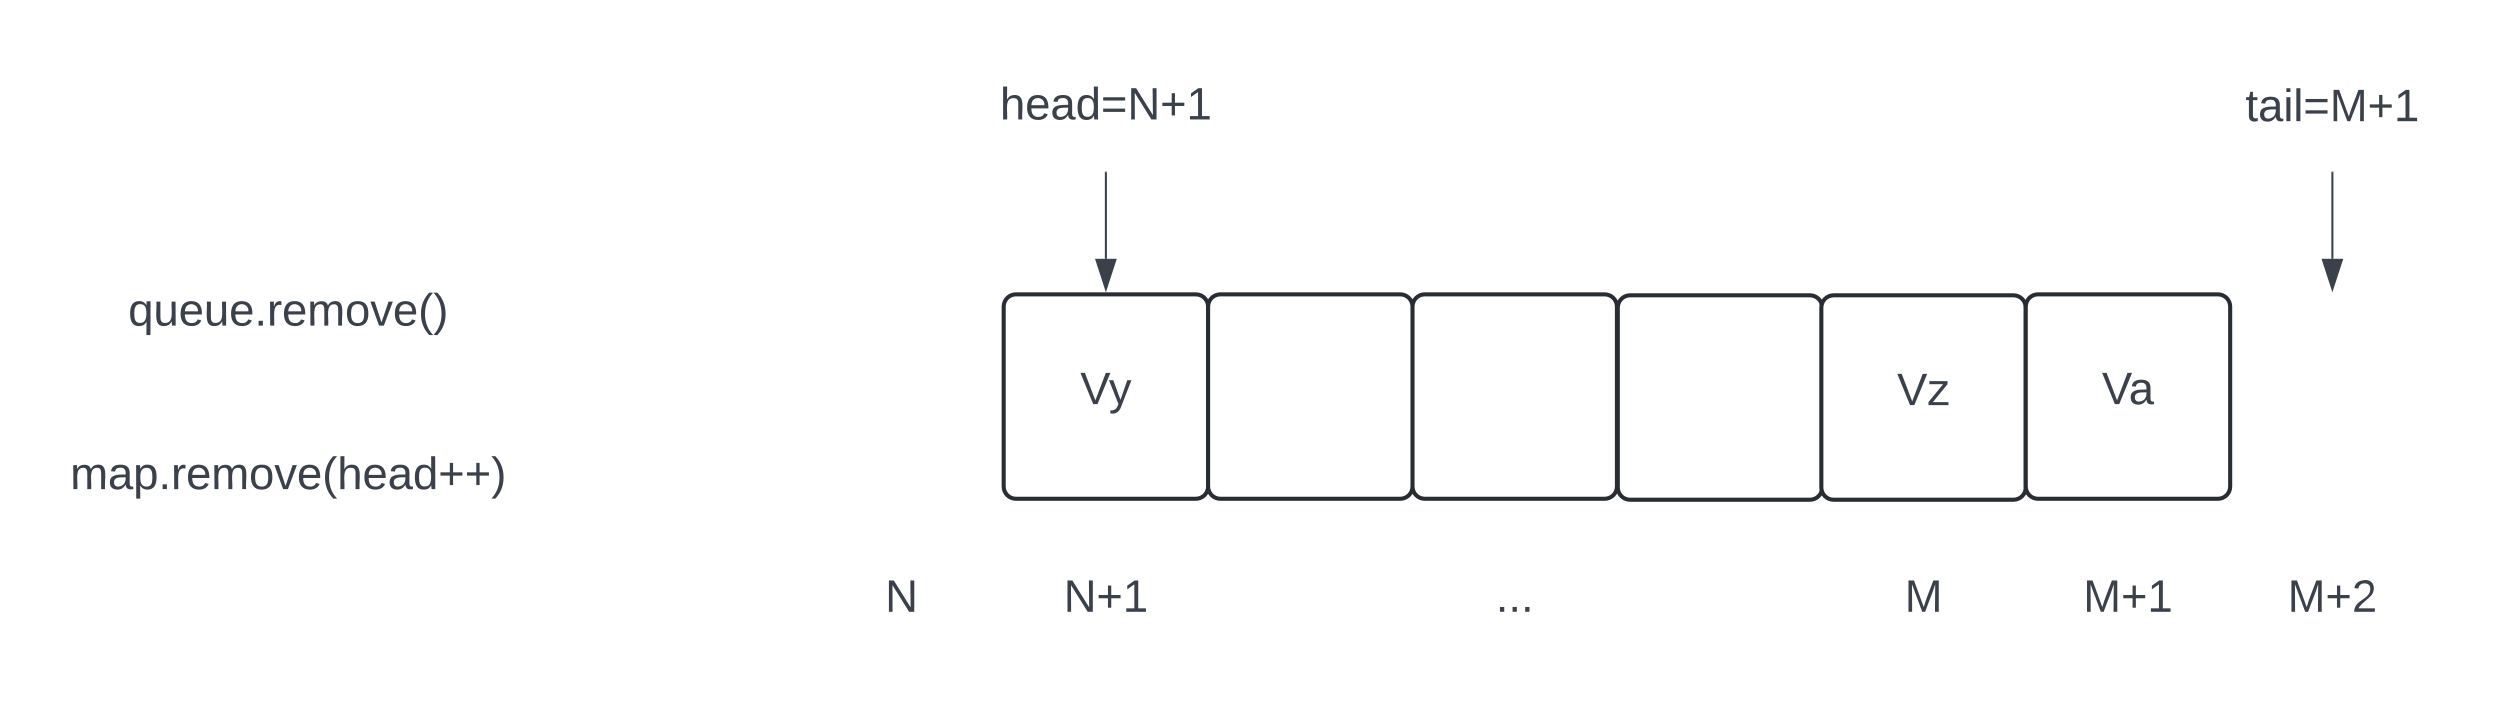
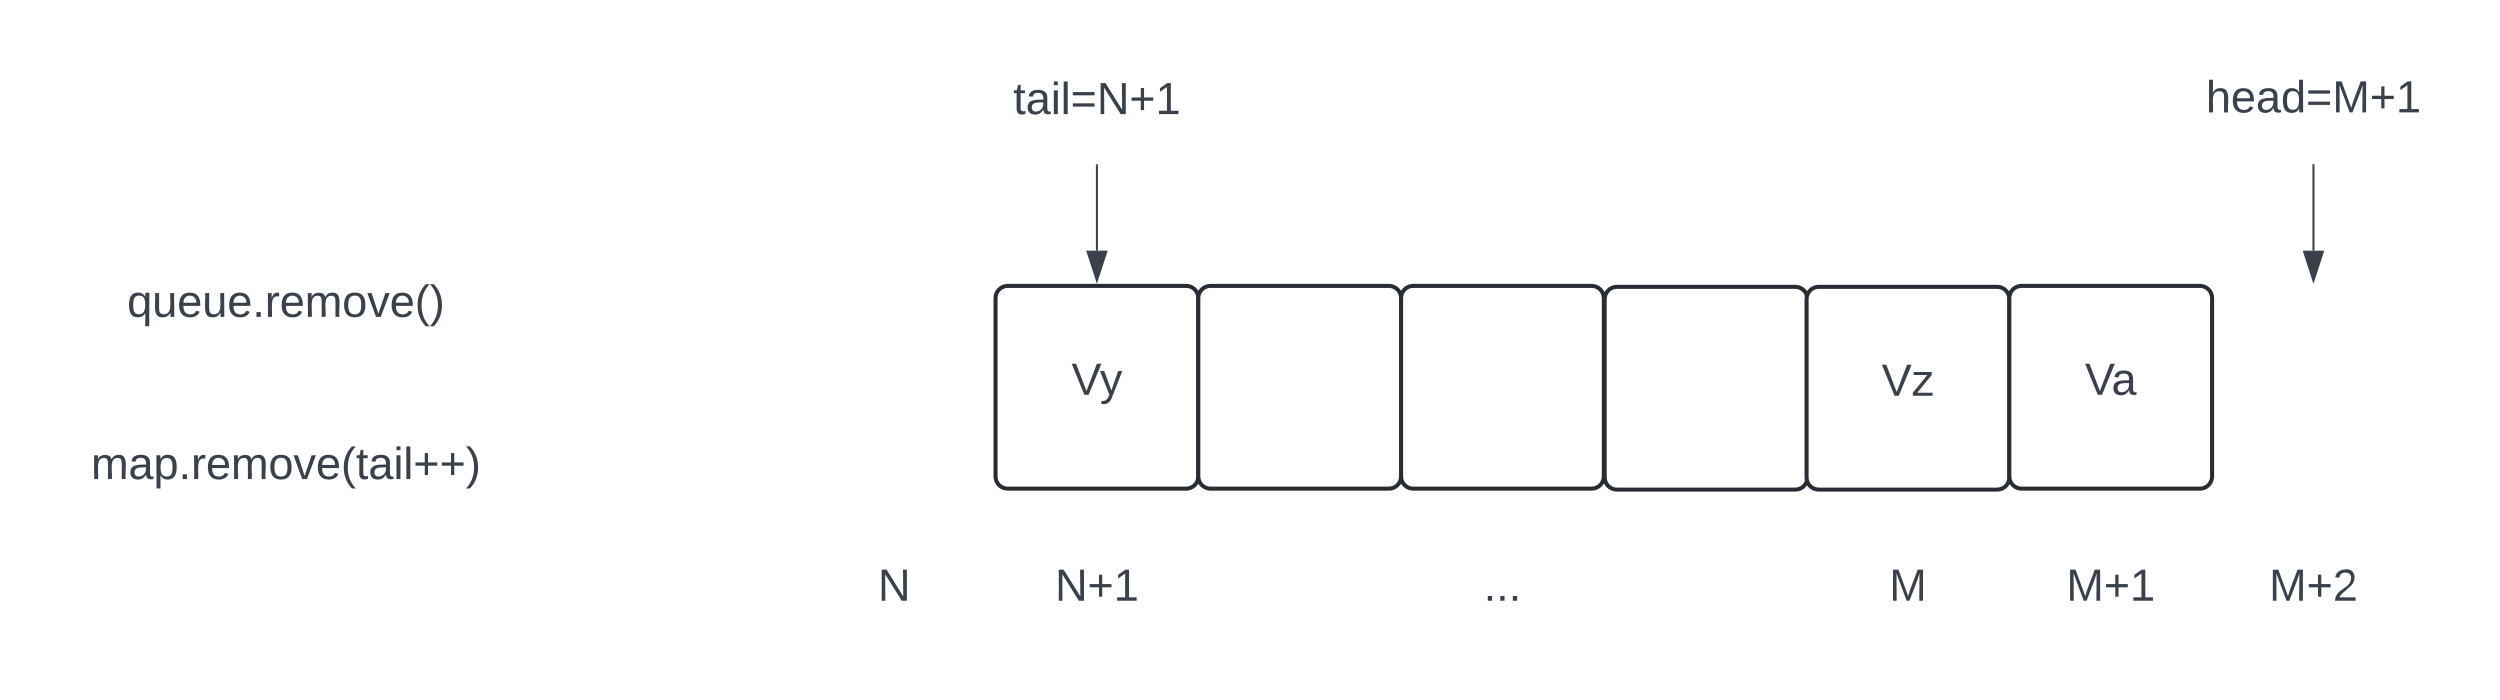
- <svg xmlns="http://www.w3.org/2000/svg" xmlns:ns1="lucid" xmlns:xlink="http://www.w3.org/1999/xlink" width="1223" height="345">
-   <g transform="translate(-509 -1856)" ns1:page-tab-id="0_0">
+ <svg xmlns="http://www.w3.org/2000/svg" xmlns:ns1="lucid" xmlns:xlink="http://www.w3.org/1999/xlink" width="1233" height="345">
+   <g transform="translate(-509 -1859)" ns1:page-tab-id="0_0">
    <path d="M0 0h2500v2500H0z" fill="#fff" />
    <path d="M1000 2006a6 6 0 0 1 6-6h88a6 6 0 0 1 6 6v88a6 6 0 0 1-6 6h-88a6 6 0 0 1-6-6z" stroke="#282c33" stroke-width="2" fill="#fff" />
    <use xlink:href="#a" transform="matrix(1,0,0,1,1005,2005) translate(32.43827 48.71528)" />
    <path d="M1100 2006a6 6 0 0 1 6-6h88a6 6 0 0 1 6 6v88a6 6 0 0 1-6 6h-88a6 6 0 0 1-6-6zM1200 2006a6 6 0 0 1 6-6h88a6 6 0 0 1 6 6v88a6 6 0 0 1-6 6h-88a6 6 0 0 1-6-6zM1300.43 2006.47a6 6 0 0 1 6-6h88a6 6 0 0 1 6 6v88a6 6 0 0 1-6 6h-88a6 6 0 0 1-6-6z" stroke="#282c33" stroke-width="2" fill="#fff" />
    <path d="M1400 2006.47a6 6 0 0 1 6-6h88a6 6 0 0 1 6 6v88a6 6 0 0 1-6 6h-88a6 6 0 0 1-6-6z" stroke="#282c33" stroke-width="2" fill="#fff" />
    <use xlink:href="#b" transform="matrix(1,0,0,1,1405,2005.474) translate(32.03704 48.71528)" />
    <path d="M900 2126a6 6 0 0 1 6-6h88a6 6 0 0 1 6 6v48a6 6 0 0 1-6 6h-88a6 6 0 0 1-6-6z" stroke="#000" stroke-opacity="0" stroke-width="2" fill="#fff" fill-opacity="0" />
    <use xlink:href="#c" transform="matrix(1,0,0,1,905,2125) translate(37.00617 30.27778)" />
    <path d="M1000 2126a6 6 0 0 1 6-6h88a6 6 0 0 1 6 6v48a6 6 0 0 1-6 6h-88a6 6 0 0 1-6-6z" stroke="#000" stroke-opacity="0" stroke-width="2" fill="#fff" fill-opacity="0" />
    <use xlink:href="#d" transform="matrix(1,0,0,1,1005,2125) translate(24.35185 30.27778)" />
    <path d="M1200 2126a6 6 0 0 1 6-6h88a6 6 0 0 1 6 6v48a6 6 0 0 1-6 6h-88a6 6 0 0 1-6-6z" stroke="#000" stroke-opacity="0" stroke-width="2" fill="#fff" fill-opacity="0" />
    <use xlink:href="#e" transform="matrix(1,0,0,1,1205,2125) translate(35.74074 30.27778)" />
    <path d="M1400 2126a6 6 0 0 1 6-6h88a6 6 0 0 1 6 6v48a6 6 0 0 1-6 6h-88a6 6 0 0 1-6-6z" stroke="#000" stroke-opacity="0" stroke-width="2" fill="#fff" fill-opacity="0" />
    <use xlink:href="#f" transform="matrix(1,0,0,1,1405,2125) translate(35.7716 30.27778)" />
    <path d="M1000 1886a6 6 0 0 1 6-6h88a6 6 0 0 1 6 6v48a6 6 0 0 1-6 6h-88a6 6 0 0 1-6-6z" stroke="#000" stroke-opacity="0" stroke-width="2" fill="#fff" fill-opacity="0" />
-     <use xlink:href="#g" transform="matrix(1,0,0,1,1005,1885) translate(-6.820988 29.44444)" />
+     <use xlink:href="#g" transform="matrix(1,0,0,1,1005,1885) translate(3.734568 30.27778)" />
    <path d="M1050 1940.5v42.12" stroke="#3a414a" fill="none" />
    <path d="M1050.47 1940.5h-.94v-.5h.94z" stroke="#3a414a" stroke-width=".05" fill="#3a414a" />
    <path d="M1050 1997.38l-4.63-14.26h9.27z" stroke="#3a414a" fill="#3a414a" />
    <path d="M1500 2126a6 6 0 0 1 6-6h88a6 6 0 0 1 6 6v48a6 6 0 0 1-6 6h-88a6 6 0 0 1-6-6z" stroke="#000" stroke-opacity="0" stroke-width="2" fill="#fff" fill-opacity="0" />
    <use xlink:href="#h" transform="matrix(1,0,0,1,1505,2125) translate(23.11728 30.27778)" />
    <path d="M1600 1886a6 6 0 0 1 6-6h88a6 6 0 0 1 6 6v48a6 6 0 0 1-6 6h-88a6 6 0 0 1-6-6z" stroke="#000" stroke-opacity="0" stroke-width="2" fill="#fff" fill-opacity="0" />
-     <use xlink:href="#i" transform="matrix(1,0,0,1,1605,1885) translate(2.5 30.27778)" />
+     <use xlink:href="#i" transform="matrix(1,0,0,1,1605,1885) translate(-8.055556 29.44444)" />
    <path d="M1650 1940.5v42.12" stroke="#3a414a" fill="none" />
    <path d="M1650.47 1940.5h-.94v-.5h.94z" stroke="#3a414a" stroke-width=".05" fill="#3a414a" />
    <path d="M1650 1997.38l-4.63-14.26h9.27z" stroke="#3a414a" fill="#3a414a" />
    <path d="M500 1986a6 6 0 0 1 6-6h288a6 6 0 0 1 6 6v48a6 6 0 0 1-6 6H506a6 6 0 0 1-6-6z" stroke="#000" stroke-opacity="0" stroke-width="2" fill="#fff" fill-opacity="0" />
    <use xlink:href="#j" transform="matrix(1,0,0,1,505,1985) translate(66.7284 30.27778)" />
    <path d="M1600 2126a6 6 0 0 1 6-6h88a6 6 0 0 1 6 6v48a6 6 0 0 1-6 6h-88a6 6 0 0 1-6-6z" stroke="#000" stroke-opacity="0" stroke-width="2" fill="#fff" fill-opacity="0" />
    <use xlink:href="#k" transform="matrix(1,0,0,1,1605,2125) translate(23.11728 30.27778)" />
    <path d="M1500 2006a6 6 0 0 1 6-6h88a6 6 0 0 1 6 6v88a6 6 0 0 1-6 6h-88a6 6 0 0 1-6-6z" stroke="#282c33" stroke-width="2" fill="#fff" />
    <use xlink:href="#l" transform="matrix(1,0,0,1,1505,2005) translate(32.25309 48.71528)" />
    <path d="M500 2066a6 6 0 0 1 6-6h288a6 6 0 0 1 6 6v48a6 6 0 0 1-6 6H506a6 6 0 0 1-6-6z" stroke="#000" stroke-opacity="0" stroke-width="2" fill="#fff" fill-opacity="0" />
-     <use xlink:href="#m" transform="matrix(1,0,0,1,505,2065) translate(38.3642 30.27778)" />
+     <use xlink:href="#m" transform="matrix(1,0,0,1,505,2065) translate(48.91975 30.27778)" />
    <defs>
      <path fill="#3a414a" d="M137 0h-34L2-248h35l83 218 83-218h36" id="n" />
      <path fill="#3a414a" d="M179-190L93 31C79 59 56 82 12 73V49c39 6 53-20 64-50L1-190h34L92-34l54-156h33" id="o" />
      <g id="a">
        <use transform="matrix(0.0617284,0,0,0.0617284,0,0)" xlink:href="#n" />
        <use transform="matrix(0.0617284,0,0,0.0617284,14.01235,0)" xlink:href="#o" />
      </g>
      <path fill="#3a414a" d="M9 0v-24l116-142H16v-24h144v24L44-24h123V0H9" id="p" />
      <g id="b">
        <use transform="matrix(0.0617284,0,0,0.0617284,0,0)" xlink:href="#n" />
        <use transform="matrix(0.0617284,0,0,0.0617284,14.81481,0)" xlink:href="#p" />
      </g>
      <path fill="#3a414a" d="M190 0L58-211 59 0H30v-248h39L202-35l-2-213h31V0h-41" id="q" />
      <use transform="matrix(0.0617284,0,0,0.0617284,0,0)" xlink:href="#q" id="c" />
      <path fill="#3a414a" d="M118-107v75H92v-75H18v-26h74v-75h26v75h74v26h-74" id="r" />
      <path fill="#3a414a" d="M27 0v-27h64v-190l-56 39v-29l58-41h29v221h61V0H27" id="s" />
      <g id="d">
        <use transform="matrix(0.0617284,0,0,0.0617284,0,0)" xlink:href="#q" />
        <use transform="matrix(0.0617284,0,0,0.0617284,15.98765,0)" xlink:href="#r" />
        <use transform="matrix(0.0617284,0,0,0.0617284,28.95062,0)" xlink:href="#s" />
      </g>
      <path fill="#3a414a" d="M33 0v-38h34V0H33" id="t" />
      <g id="e">
        <use transform="matrix(0.0617284,0,0,0.0617284,0,0)" xlink:href="#t" />
        <use transform="matrix(0.0617284,0,0,0.0617284,6.17284,0)" xlink:href="#t" />
        <use transform="matrix(0.0617284,0,0,0.0617284,12.34568,0)" xlink:href="#t" />
      </g>
      <path fill="#3a414a" d="M240 0l2-218c-23 76-54 145-80 218h-23L58-218 59 0H30v-248h44l77 211c21-75 51-140 76-211h43V0h-30" id="u" />
      <use transform="matrix(0.0617284,0,0,0.0617284,0,0)" xlink:href="#u" id="f" />
-       <path fill="#3a414a" d="M106-169C34-169 62-67 57 0H25v-261h32l-1 103c12-21 28-36 61-36 89 0 53 116 60 194h-32v-121c2-32-8-49-39-48" id="v" />
-       <path fill="#3a414a" d="M100-194c63 0 86 42 84 106H49c0 40 14 67 53 68 26 1 43-12 49-29l28 8c-11 28-37 45-77 45C44 4 14-33 15-96c1-61 26-98 85-98zm52 81c6-60-76-77-97-28-3 7-6 17-6 28h103" id="w" />
-       <path fill="#3a414a" d="M141-36C126-15 110 5 73 4 37 3 15-17 15-53c-1-64 63-63 125-63 3-35-9-54-41-54-24 1-41 7-42 31l-33-3c5-37 33-52 76-52 45 0 72 20 72 64v82c-1 20 7 32 28 27v20c-31 9-61-2-59-35zM48-53c0 20 12 33 32 33 41-3 63-29 60-74-43 2-92-5-92 41" id="x" />
-       <path fill="#3a414a" d="M85-194c31 0 48 13 60 33l-1-100h32l1 261h-30c-2-10 0-23-3-31C134-8 116 4 85 4 32 4 16-35 15-94c0-66 23-100 70-100zm9 24c-40 0-46 34-46 75 0 40 6 74 45 74 42 0 51-32 51-76 0-42-9-74-50-73" id="y" />
+       <path fill="#3a414a" d="M59-47c-2 24 18 29 38 22v24C64 9 27 4 27-40v-127H5v-23h24l9-43h21v43h35v23H59v120" id="v" />
+       <path fill="#3a414a" d="M141-36C126-15 110 5 73 4 37 3 15-17 15-53c-1-64 63-63 125-63 3-35-9-54-41-54-24 1-41 7-42 31l-33-3c5-37 33-52 76-52 45 0 72 20 72 64v82c-1 20 7 32 28 27v20c-31 9-61-2-59-35zM48-53c0 20 12 33 32 33 41-3 63-29 60-74-43 2-92-5-92 41" id="w" />
+       <path fill="#3a414a" d="M24-231v-30h32v30H24zM24 0v-190h32V0H24" id="x" />
+       <path fill="#3a414a" d="M24 0v-261h32V0H24" id="y" />
      <path fill="#3a414a" d="M18-150v-26h174v26H18zm0 90v-26h174v26H18" id="z" />
      <g id="g">
        <use transform="matrix(0.0617284,0,0,0.0617284,0,0)" xlink:href="#v" />
-         <use transform="matrix(0.0617284,0,0,0.0617284,12.34568,0)" xlink:href="#w" />
-         <use transform="matrix(0.0617284,0,0,0.0617284,24.69136,0)" xlink:href="#x" />
-         <use transform="matrix(0.0617284,0,0,0.0617284,37.03704,0)" xlink:href="#y" />
-         <use transform="matrix(0.0617284,0,0,0.0617284,49.38272,0)" xlink:href="#z" />
-         <use transform="matrix(0.0617284,0,0,0.0617284,62.34568,0)" xlink:href="#q" />
-         <use transform="matrix(0.0617284,0,0,0.0617284,78.33333,0)" xlink:href="#r" />
-         <use transform="matrix(0.0617284,0,0,0.0617284,91.2963,0)" xlink:href="#s" />
+         <use transform="matrix(0.0617284,0,0,0.0617284,6.17284,0)" xlink:href="#w" />
+         <use transform="matrix(0.0617284,0,0,0.0617284,18.51852,0)" xlink:href="#x" />
+         <use transform="matrix(0.0617284,0,0,0.0617284,23.39506,0)" xlink:href="#y" />
+         <use transform="matrix(0.0617284,0,0,0.0617284,28.2716,0)" xlink:href="#z" />
+         <use transform="matrix(0.0617284,0,0,0.0617284,41.23457,0)" xlink:href="#q" />
+         <use transform="matrix(0.0617284,0,0,0.0617284,57.22222,0)" xlink:href="#r" />
+         <use transform="matrix(0.0617284,0,0,0.0617284,70.18519,0)" xlink:href="#s" />
      </g>
      <g id="h">
        <use transform="matrix(0.0617284,0,0,0.0617284,0,0)" xlink:href="#u" />
        <use transform="matrix(0.0617284,0,0,0.0617284,18.45679,0)" xlink:href="#r" />
        <use transform="matrix(0.0617284,0,0,0.0617284,31.41975,0)" xlink:href="#s" />
      </g>
-       <path fill="#3a414a" d="M59-47c-2 24 18 29 38 22v24C64 9 27 4 27-40v-127H5v-23h24l9-43h21v43h35v23H59v120" id="A" />
-       <path fill="#3a414a" d="M24-231v-30h32v30H24zM24 0v-190h32V0H24" id="B" />
-       <path fill="#3a414a" d="M24 0v-261h32V0H24" id="C" />
+       <path fill="#3a414a" d="M106-169C34-169 62-67 57 0H25v-261h32l-1 103c12-21 28-36 61-36 89 0 53 116 60 194h-32v-121c2-32-8-49-39-48" id="A" />
+       <path fill="#3a414a" d="M100-194c63 0 86 42 84 106H49c0 40 14 67 53 68 26 1 43-12 49-29l28 8c-11 28-37 45-77 45C44 4 14-33 15-96c1-61 26-98 85-98zm52 81c6-60-76-77-97-28-3 7-6 17-6 28h103" id="B" />
+       <path fill="#3a414a" d="M85-194c31 0 48 13 60 33l-1-100h32l1 261h-30c-2-10 0-23-3-31C134-8 116 4 85 4 32 4 16-35 15-94c0-66 23-100 70-100zm9 24c-40 0-46 34-46 75 0 40 6 74 45 74 42 0 51-32 51-76 0-42-9-74-50-73" id="C" />
      <g id="i">
        <use transform="matrix(0.0617284,0,0,0.0617284,0,0)" xlink:href="#A" />
-         <use transform="matrix(0.0617284,0,0,0.0617284,6.17284,0)" xlink:href="#x" />
-         <use transform="matrix(0.0617284,0,0,0.0617284,18.51852,0)" xlink:href="#B" />
-         <use transform="matrix(0.0617284,0,0,0.0617284,23.39506,0)" xlink:href="#C" />
-         <use transform="matrix(0.0617284,0,0,0.0617284,28.2716,0)" xlink:href="#z" />
-         <use transform="matrix(0.0617284,0,0,0.0617284,41.23457,0)" xlink:href="#u" />
-         <use transform="matrix(0.0617284,0,0,0.0617284,59.69136,0)" xlink:href="#r" />
-         <use transform="matrix(0.0617284,0,0,0.0617284,72.65432,0)" xlink:href="#s" />
+         <use transform="matrix(0.0617284,0,0,0.0617284,12.34568,0)" xlink:href="#B" />
+         <use transform="matrix(0.0617284,0,0,0.0617284,24.69136,0)" xlink:href="#w" />
+         <use transform="matrix(0.0617284,0,0,0.0617284,37.03704,0)" xlink:href="#C" />
+         <use transform="matrix(0.0617284,0,0,0.0617284,49.38272,0)" xlink:href="#z" />
+         <use transform="matrix(0.0617284,0,0,0.0617284,62.34568,0)" xlink:href="#u" />
+         <use transform="matrix(0.0617284,0,0,0.0617284,80.80247,0)" xlink:href="#r" />
+         <use transform="matrix(0.0617284,0,0,0.0617284,93.76543,0)" xlink:href="#s" />
      </g>
      <path fill="#3a414a" d="M145-31C134-9 116 4 85 4 32 4 16-35 15-94c0-59 17-99 70-100 32-1 48 14 60 33 0-11-1-24 2-32h30l-1 268h-32zM93-21c41 0 51-33 51-76s-8-73-50-73c-40 0-46 35-46 75s5 74 45 74" id="D" />
      <path fill="#3a414a" d="M84 4C-5 8 30-112 23-190h32v120c0 31 7 50 39 49 72-2 45-101 50-169h31l1 190h-30c-1-10 1-25-2-33-11 22-28 36-60 37" id="E" />
      <path fill="#3a414a" d="M114-163C36-179 61-72 57 0H25l-1-190h30c1 12-1 29 2 39 6-27 23-49 58-41v29" id="F" />
      <path fill="#3a414a" d="M210-169c-67 3-38 105-44 169h-31v-121c0-29-5-50-35-48C34-165 62-65 56 0H25l-1-190h30c1 10-1 24 2 32 10-44 99-50 107 0 11-21 27-35 58-36 85-2 47 119 55 194h-31v-121c0-29-5-49-35-48" id="G" />
      <path fill="#3a414a" d="M100-194c62-1 85 37 85 99 1 63-27 99-86 99S16-35 15-95c0-66 28-99 85-99zM99-20c44 1 53-31 53-75 0-43-8-75-51-75s-53 32-53 75 10 74 51 75" id="H" />
      <path fill="#3a414a" d="M108 0H70L1-190h34L89-25l56-165h34" id="I" />
      <path fill="#3a414a" d="M87 75C49 33 22-17 22-94c0-76 28-126 65-167h31c-38 41-64 92-64 168S80 34 118 75H87" id="J" />
      <path fill="#3a414a" d="M33-261c38 41 65 92 65 168S71 34 33 75H2C39 34 66-17 66-93S39-220 2-261h31" id="K" />
      <g id="j">
        <use transform="matrix(0.0617284,0,0,0.0617284,0,0)" xlink:href="#D" />
        <use transform="matrix(0.0617284,0,0,0.0617284,12.34568,0)" xlink:href="#E" />
-         <use transform="matrix(0.0617284,0,0,0.0617284,24.69136,0)" xlink:href="#w" />
+         <use transform="matrix(0.0617284,0,0,0.0617284,24.69136,0)" xlink:href="#B" />
        <use transform="matrix(0.0617284,0,0,0.0617284,37.03704,0)" xlink:href="#E" />
-         <use transform="matrix(0.0617284,0,0,0.0617284,49.38272,0)" xlink:href="#w" />
+         <use transform="matrix(0.0617284,0,0,0.0617284,49.38272,0)" xlink:href="#B" />
        <use transform="matrix(0.0617284,0,0,0.0617284,61.7284,0)" xlink:href="#t" />
        <use transform="matrix(0.0617284,0,0,0.0617284,67.90123,0)" xlink:href="#F" />
-         <use transform="matrix(0.0617284,0,0,0.0617284,75.24691,0)" xlink:href="#w" />
+         <use transform="matrix(0.0617284,0,0,0.0617284,75.24691,0)" xlink:href="#B" />
        <use transform="matrix(0.0617284,0,0,0.0617284,87.59259,0)" xlink:href="#G" />
        <use transform="matrix(0.0617284,0,0,0.0617284,106.0494,0)" xlink:href="#H" />
        <use transform="matrix(0.0617284,0,0,0.0617284,118.3951,0)" xlink:href="#I" />
-         <use transform="matrix(0.0617284,0,0,0.0617284,129.5062,0)" xlink:href="#w" />
+         <use transform="matrix(0.0617284,0,0,0.0617284,129.5062,0)" xlink:href="#B" />
        <use transform="matrix(0.0617284,0,0,0.0617284,141.8519,0)" xlink:href="#J" />
        <use transform="matrix(0.0617284,0,0,0.0617284,149.1975,0)" xlink:href="#K" />
      </g>
      <path fill="#3a414a" d="M101-251c82-7 93 87 43 132L82-64C71-53 59-42 53-27h129V0H18c2-99 128-94 128-182 0-28-16-43-45-43s-46 15-49 41l-32-3c6-41 34-60 81-64" id="L" />
      <g id="k">
        <use transform="matrix(0.0617284,0,0,0.0617284,0,0)" xlink:href="#u" />
        <use transform="matrix(0.0617284,0,0,0.0617284,18.45679,0)" xlink:href="#r" />
        <use transform="matrix(0.0617284,0,0,0.0617284,31.41975,0)" xlink:href="#L" />
      </g>
      <g id="l">
        <use transform="matrix(0.0617284,0,0,0.0617284,0,0)" xlink:href="#n" />
-         <use transform="matrix(0.0617284,0,0,0.0617284,13.14815,0)" xlink:href="#x" />
+         <use transform="matrix(0.0617284,0,0,0.0617284,13.14815,0)" xlink:href="#w" />
      </g>
      <path fill="#3a414a" d="M115-194c55 1 70 41 70 98S169 2 115 4C84 4 66-9 55-30l1 105H24l-1-265h31l2 30c10-21 28-34 59-34zm-8 174c40 0 45-34 45-75s-6-73-45-74c-42 0-51 32-51 76 0 43 10 73 51 73" id="M" />
      <g id="m">
        <use transform="matrix(0.0617284,0,0,0.0617284,0,0)" xlink:href="#G" />
-         <use transform="matrix(0.0617284,0,0,0.0617284,18.45679,0)" xlink:href="#x" />
+         <use transform="matrix(0.0617284,0,0,0.0617284,18.45679,0)" xlink:href="#w" />
        <use transform="matrix(0.0617284,0,0,0.0617284,30.80247,0)" xlink:href="#M" />
        <use transform="matrix(0.0617284,0,0,0.0617284,43.14815,0)" xlink:href="#t" />
        <use transform="matrix(0.0617284,0,0,0.0617284,49.32099,0)" xlink:href="#F" />
-         <use transform="matrix(0.0617284,0,0,0.0617284,56.66667,0)" xlink:href="#w" />
+         <use transform="matrix(0.0617284,0,0,0.0617284,56.66667,0)" xlink:href="#B" />
        <use transform="matrix(0.0617284,0,0,0.0617284,69.01235,0)" xlink:href="#G" />
        <use transform="matrix(0.0617284,0,0,0.0617284,87.46914,0)" xlink:href="#H" />
        <use transform="matrix(0.0617284,0,0,0.0617284,99.81481,0)" xlink:href="#I" />
-         <use transform="matrix(0.0617284,0,0,0.0617284,110.9259,0)" xlink:href="#w" />
+         <use transform="matrix(0.0617284,0,0,0.0617284,110.9259,0)" xlink:href="#B" />
        <use transform="matrix(0.0617284,0,0,0.0617284,123.2716,0)" xlink:href="#J" />
        <use transform="matrix(0.0617284,0,0,0.0617284,130.6173,0)" xlink:href="#v" />
-         <use transform="matrix(0.0617284,0,0,0.0617284,142.963,0)" xlink:href="#w" />
-         <use transform="matrix(0.0617284,0,0,0.0617284,155.3086,0)" xlink:href="#x" />
-         <use transform="matrix(0.0617284,0,0,0.0617284,167.6543,0)" xlink:href="#y" />
-         <use transform="matrix(0.0617284,0,0,0.0617284,180,0)" xlink:href="#r" />
-         <use transform="matrix(0.0617284,0,0,0.0617284,192.963,0)" xlink:href="#r" />
-         <use transform="matrix(0.0617284,0,0,0.0617284,205.9259,0)" xlink:href="#K" />
+         <use transform="matrix(0.0617284,0,0,0.0617284,136.7901,0)" xlink:href="#w" />
+         <use transform="matrix(0.0617284,0,0,0.0617284,149.1358,0)" xlink:href="#x" />
+         <use transform="matrix(0.0617284,0,0,0.0617284,154.0123,0)" xlink:href="#y" />
+         <use transform="matrix(0.0617284,0,0,0.0617284,158.8889,0)" xlink:href="#r" />
+         <use transform="matrix(0.0617284,0,0,0.0617284,171.8519,0)" xlink:href="#r" />
+         <use transform="matrix(0.0617284,0,0,0.0617284,184.8148,0)" xlink:href="#K" />
      </g>
    </defs>
  </g>
</svg>
